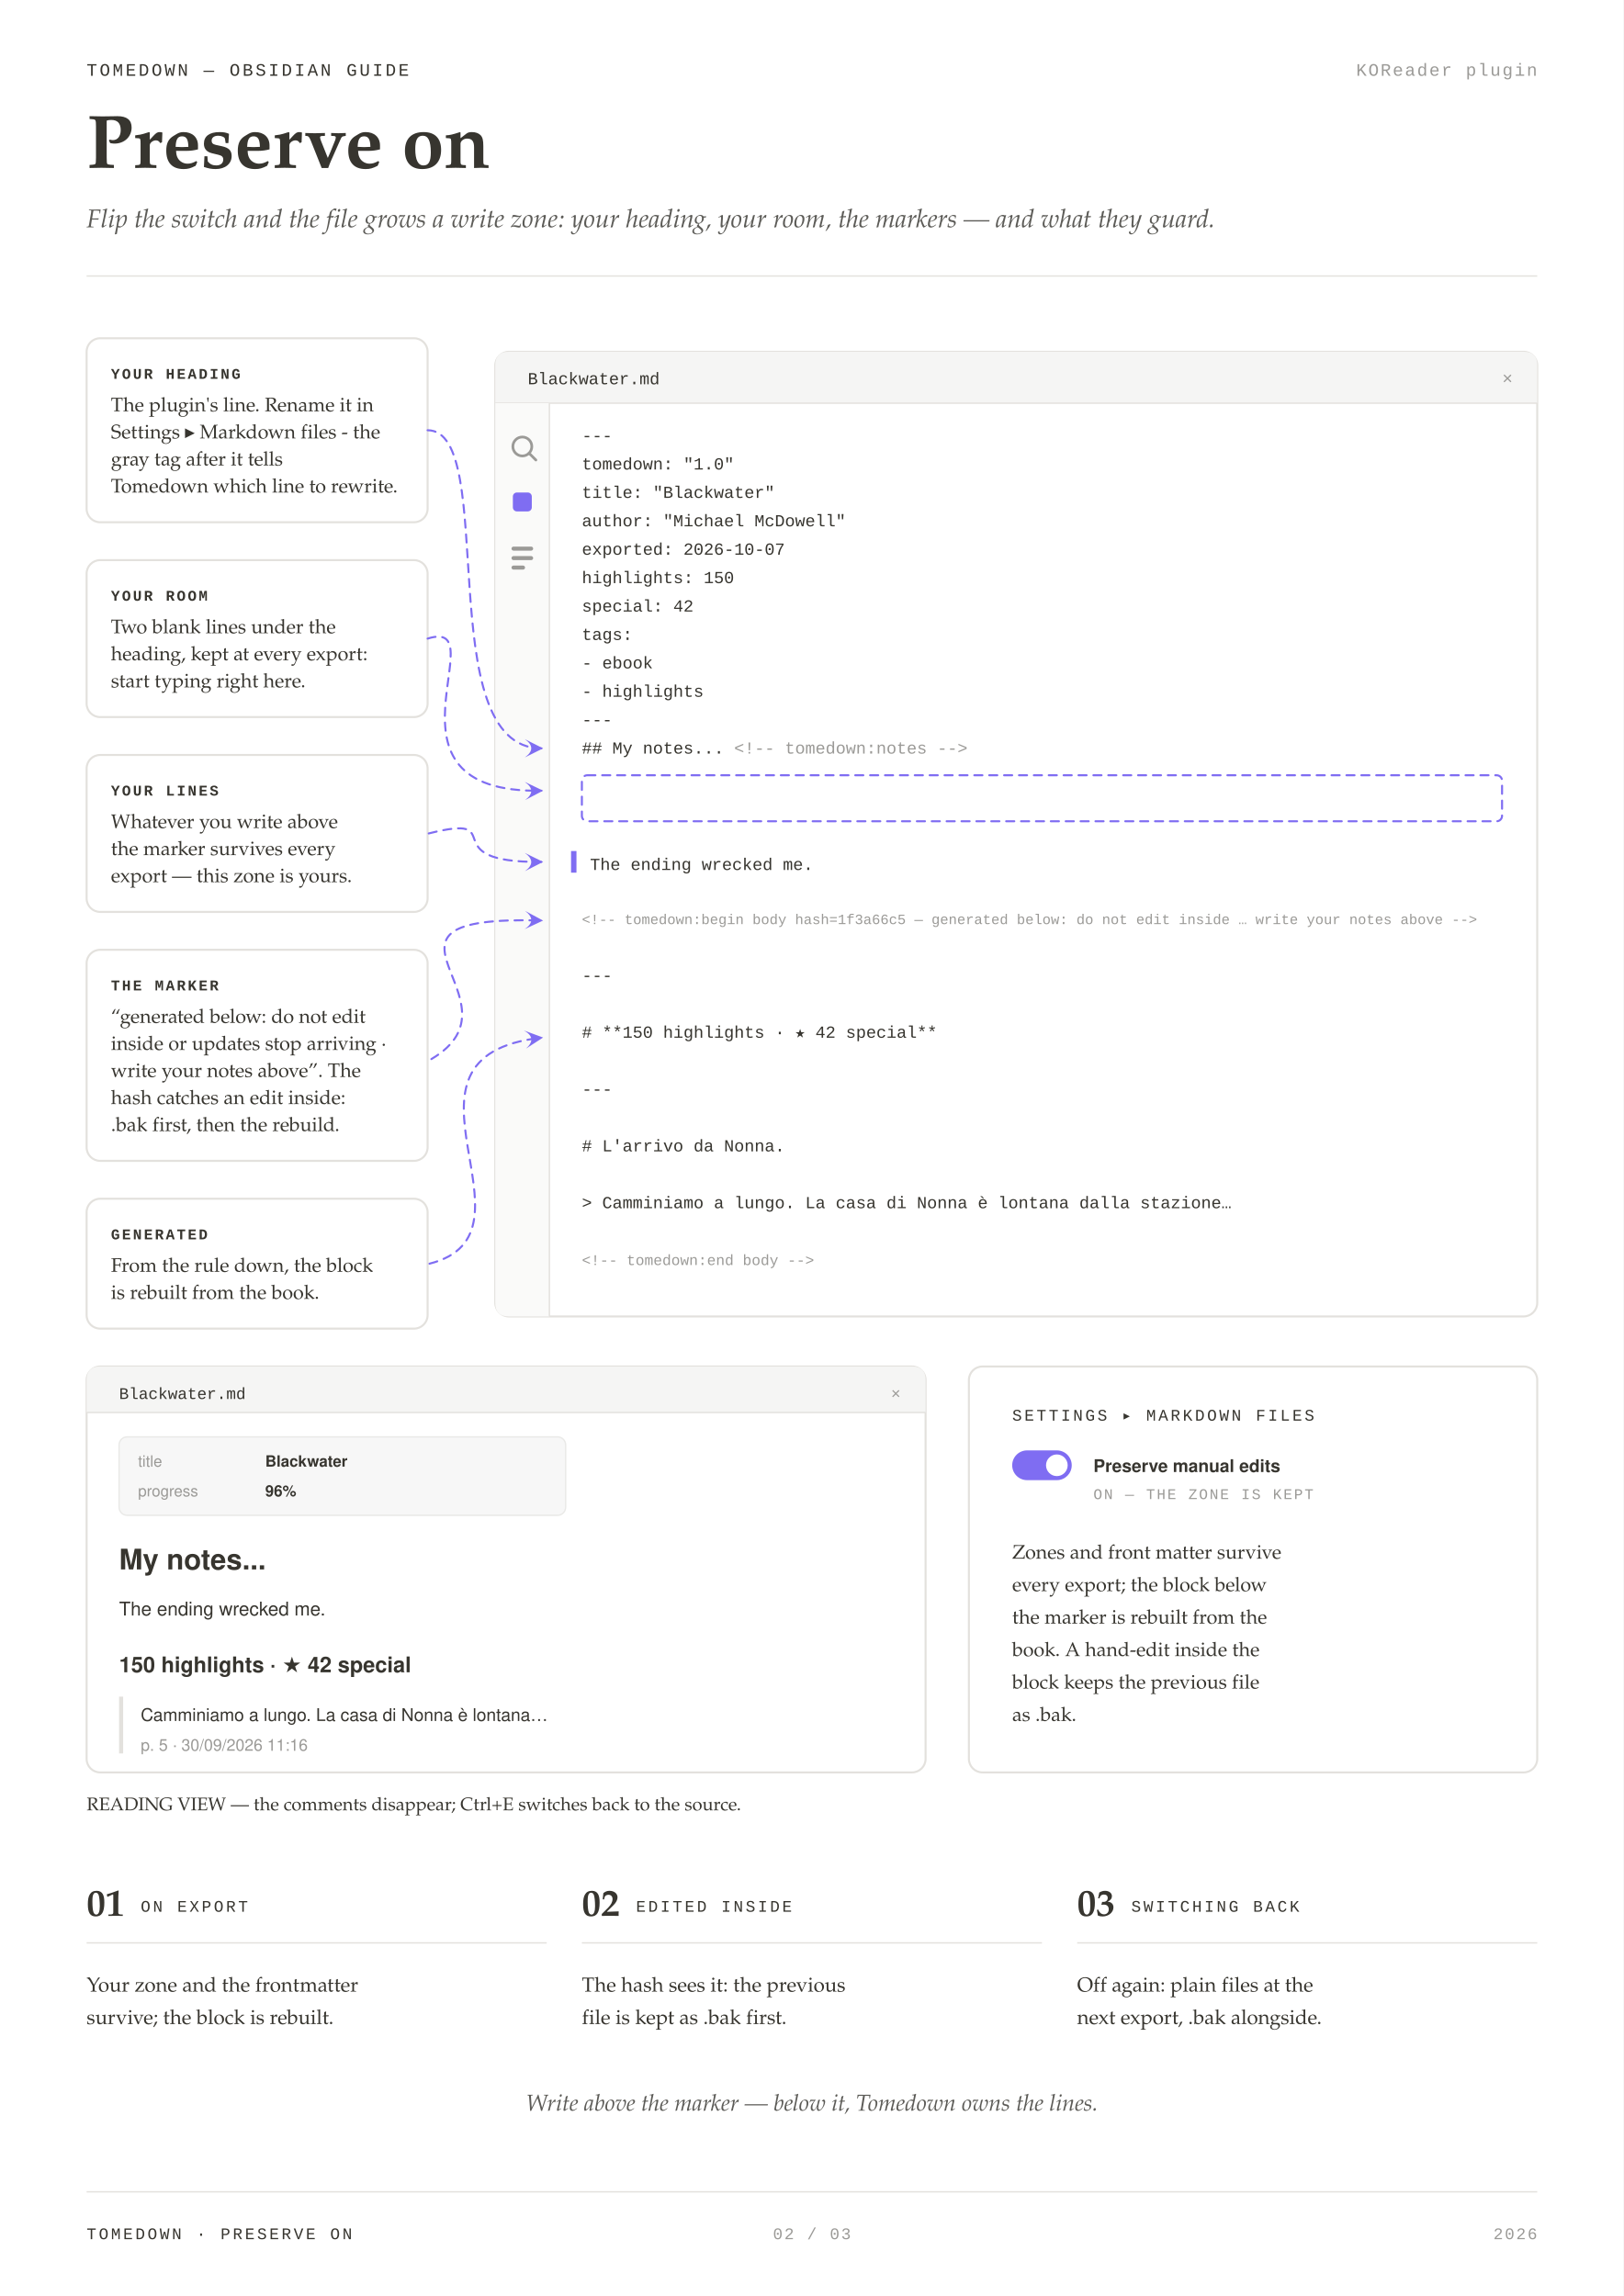
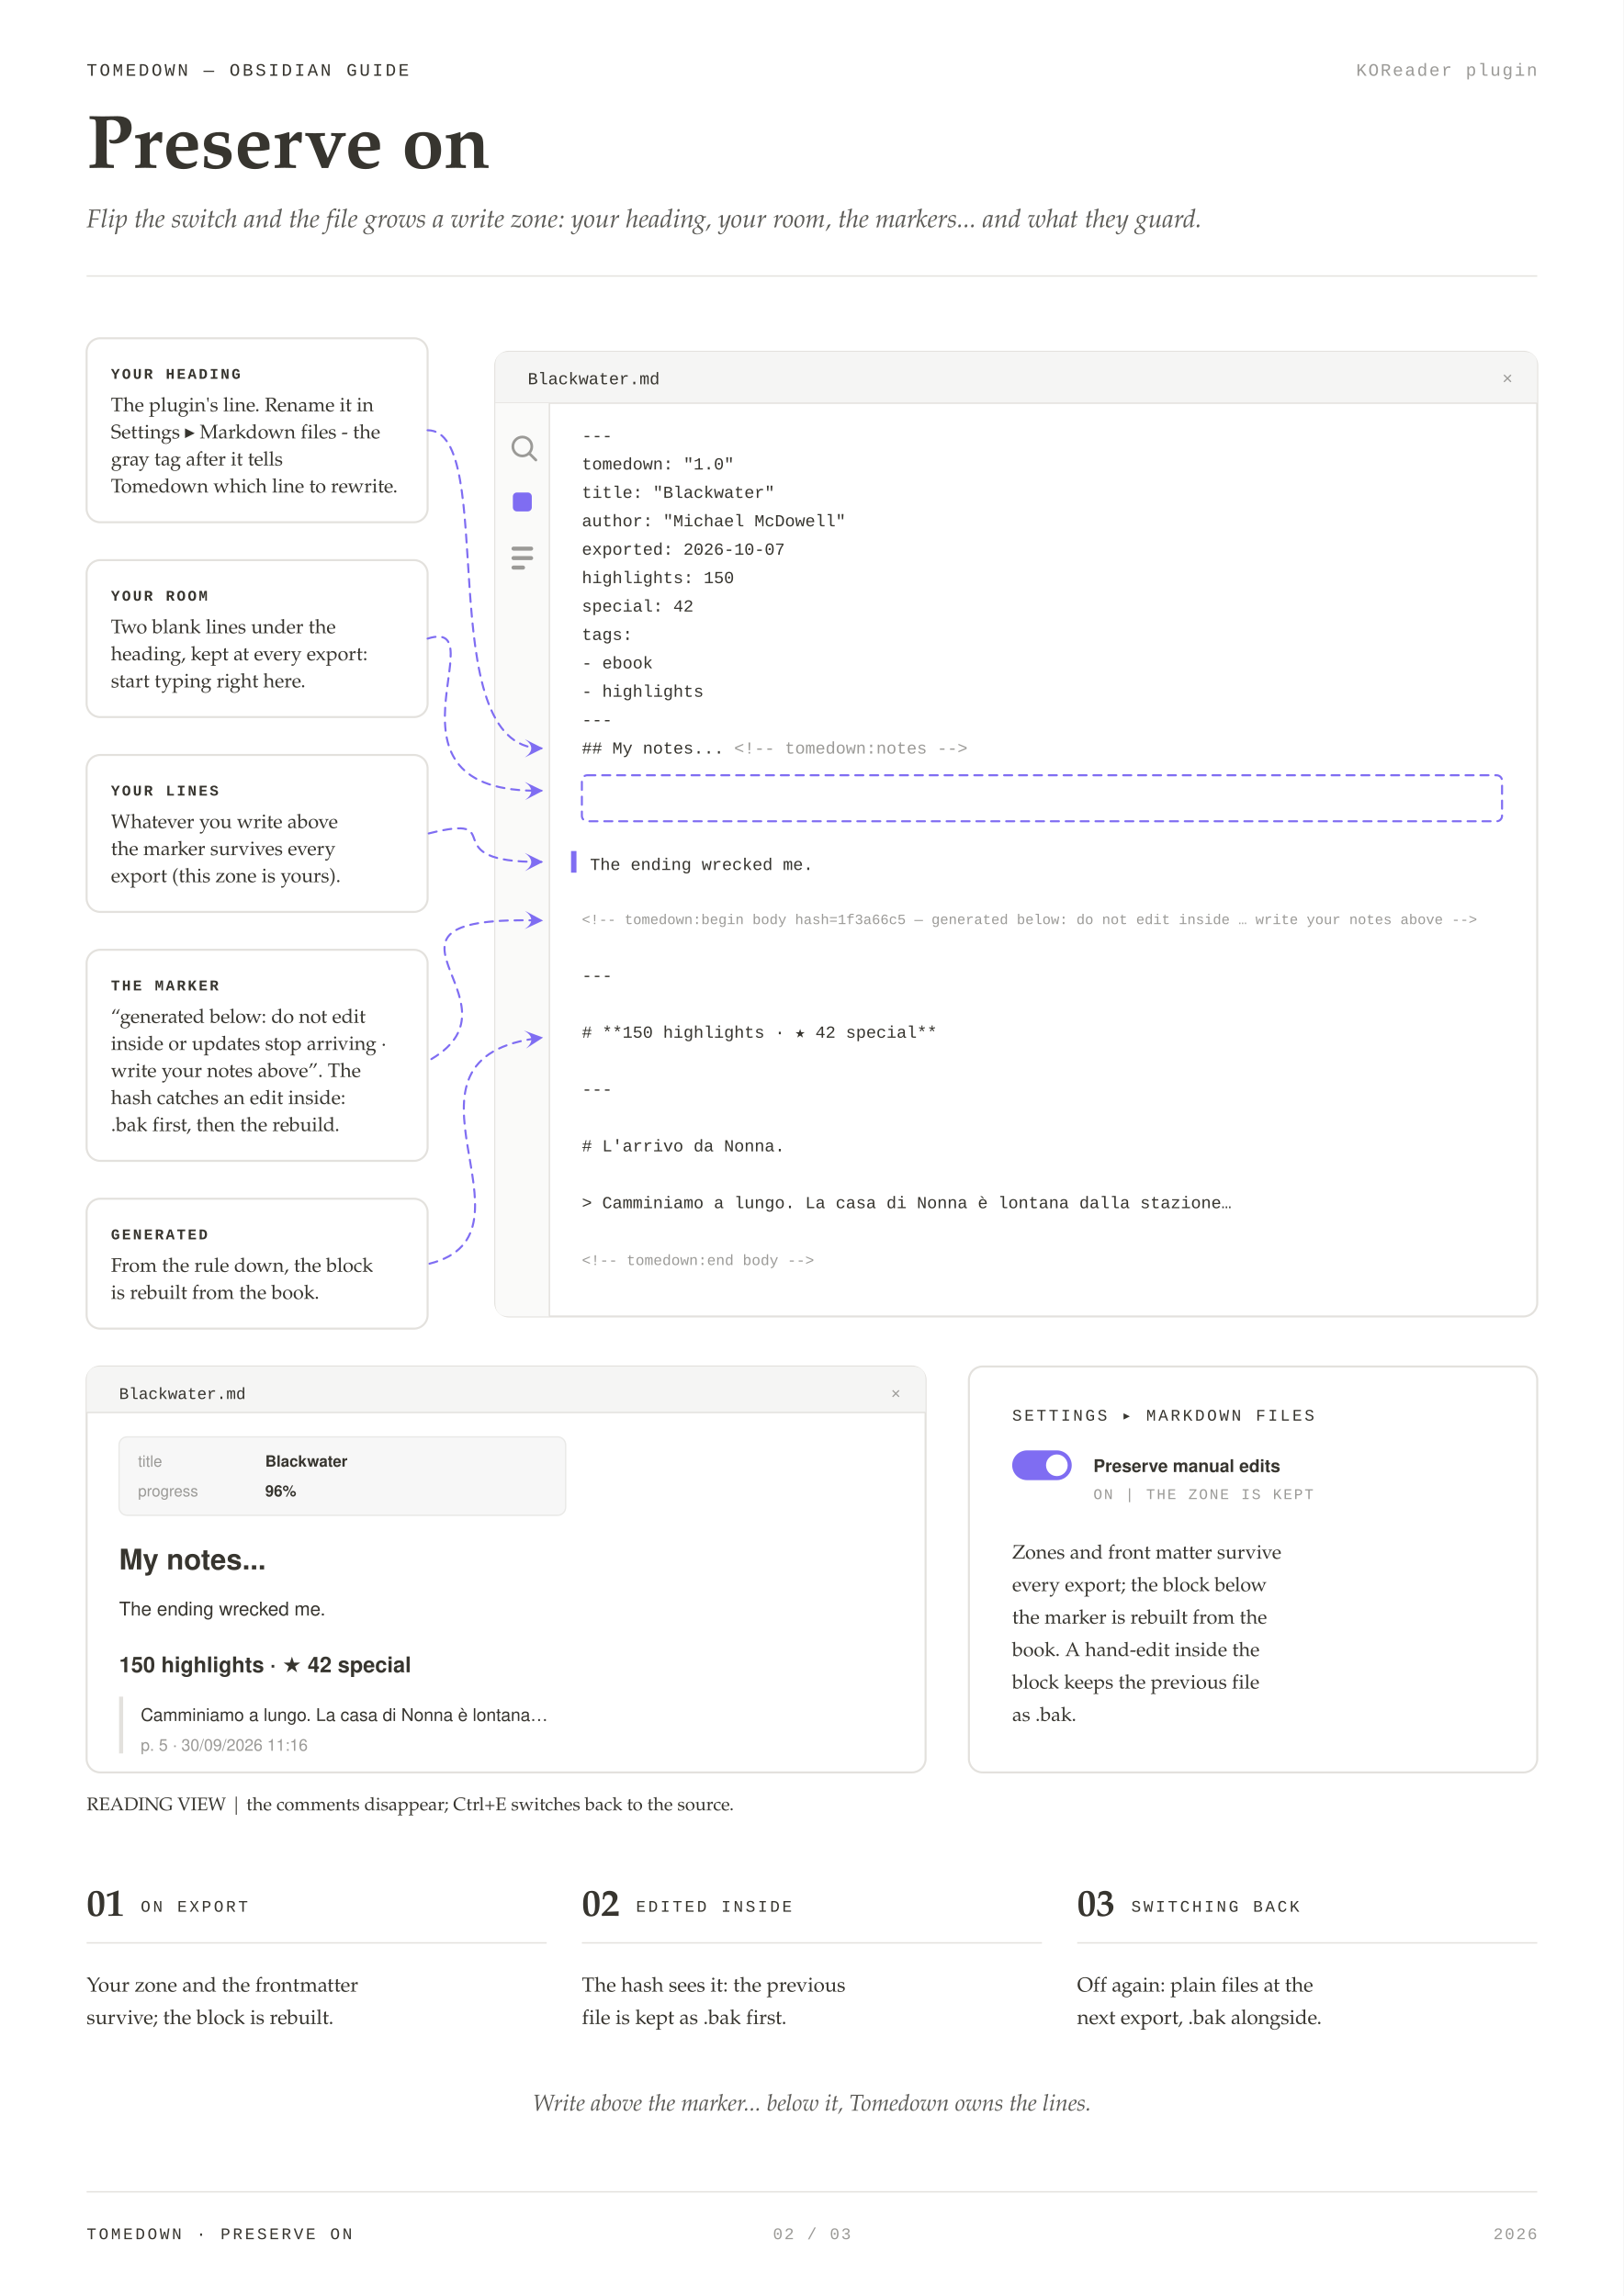
<svg xmlns="http://www.w3.org/2000/svg" width="1200" height="1697" aria-label="Tomedown Obsidian guide 02 — the book file with Preserve manual edits on: the tagged heading you can rename, two blank lines of room under it, your own lines above the begin marker, the marker and its hash, the generated block between the markers, the reading view where the comments disappear, and the settings toggle" role="img">
  <defs>
    <marker orient="auto-start-reverse" markerHeight="9" markerWidth="9" refY="5" refX="9" viewBox="0 0 10 10" id="ah">
      <path id="svg_1" fill="#7F6DF2" d="m0,0l10,5l-10,5q7,-5 0,-10z" />
    </marker>
  </defs>
  <g>
    <path id="svg_2" d="m-0.278,0l1200,0l0,1697l-1200,0l0,-1697z" opacity="undefined" fill="#FFFFFF" />
    <text id="svg_3" fill="#37352F" letter-spacing="1.8px" font-family="'SF Mono', Menlo, Consolas, 'JetBrains Mono', 'Liberation Mono', 'DejaVu Sans Mono', monospace" font-size="13" y="56" x="64" class="label">TOMEDOWN — OBSIDIAN GUIDE</text>
    <text id="svg_4" fill="#9B9A97" letter-spacing="1.2px" font-family="'SF Mono', Menlo, Consolas, 'JetBrains Mono', 'Liberation Mono', 'DejaVu Sans Mono', monospace" text-anchor="end" font-size="13" y="56" x="1136" class="labelm">KOReader plugin</text>
    <text id="svg_5" fill="#37352F" font-weight="700" font-family="Georgia, 'Iowan Old Style', 'Palatino Linotype', 'Book Antiqua', 'Times New Roman', 'Liberation Serif', 'DejaVu Serif', serif" font-size="56" y="124" x="64" class="display">Preserve on</text>
-     <text id="svg_6" fill="#5C5B57" font-style="italic" font-family="Georgia, 'Iowan Old Style', 'Palatino Linotype', 'Book Antiqua', 'Times New Roman', 'Liberation Serif', 'DejaVu Serif', serif" font-size="19" y="168" x="64" class="deck">Flip the switch and the file grows a write zone: your heading, your room, the markers — and what they guard.</text>
+     <text id="svg_6" fill="#5C5B57" font-style="italic" font-family="Georgia, 'Iowan Old Style', 'Palatino Linotype', 'Book Antiqua', 'Times New Roman', 'Liberation Serif', 'DejaVu Serif', serif" font-size="19" y="168" x="64" class="deck">Flip the switch and the file grows a write zone: your heading, your room, the markers... and what they guard.</text>
    <line id="svg_7" stroke="#E3E1DD" y2="204" x2="1136" y1="204" x1="64" class="rule" />
    <path id="svg_8" d="m366,270c0,-5.434 4.566,-10 10,-10l750,0c5.434,0 10,4.566 10,10l0,693c0,5.434 -4.566,10 -10,10l-750,0c-5.434,0 -10,-4.566 -10,-10l0,-693z" opacity="undefined" stroke-width="1.5" stroke="#E3E1DD" fill="#FFFFFF" />
    <path id="svg_9" fill="#F5F5F4" d="m366,270q0,-10 10,-10l750,0q10,0 10,10l0,28l-770,0l0,-28z" />
    <line id="svg_10" stroke="#E3E1DD" y2="298" x2="1136" y1="298" x1="366" class="hair" />
    <text id="svg_11" fill="#37352F" font-family="'SF Mono', Menlo, Consolas, 'JetBrains Mono', 'Liberation Mono', 'DejaVu Sans Mono', monospace" font-size="12.5" y="284" x="390" class="code">Blackwater.md</text>
    <text id="svg_12" fill="#9B9A97" font-family="'SF Mono', Menlo, Consolas, 'JetBrains Mono', 'Liberation Mono', 'DejaVu Sans Mono', monospace" text-anchor="middle" font-size="13" y="284" x="1114" class="comment">×</text>
    <path id="svg_13" fill="#FAFAF9" d="m406,298l-40,0l0,665q0,10 10,10l30,0l0,-675z" />
    <line id="svg_14" stroke="#E3E1DD" y2="973" x2="406" y1="298" x1="406" class="hair" />
    <circle id="svg_15" stroke-width="2" stroke="#9B9A97" fill="none" r="7" cy="330" cx="386" />
    <path id="svg_16" stroke-linecap="round" stroke-width="2" stroke="#9B9A97" d="m391,335l5,5" />
    <rect id="svg_17" fill="#7F6DF2" rx="3" height="14" width="14" y="364" x="379" />
    <rect id="svg_18" fill="#9B9A97" rx="1.5" height="3" width="16" y="404" x="378" />
    <rect id="svg_19" fill="#9B9A97" rx="1.5" height="3" width="16" y="411" x="378" />
    <rect id="svg_20" fill="#9B9A97" rx="1.5" height="3" width="10" y="418" x="378" />
    <text id="svg_21" fill="#37352F" font-family="'SF Mono', Menlo, Consolas, 'JetBrains Mono', 'Liberation Mono', 'DejaVu Sans Mono', monospace" font-size="12.5" y="326" x="430" class="code">---</text>
    <text id="svg_22" fill="#37352F" font-family="'SF Mono', Menlo, Consolas, 'JetBrains Mono', 'Liberation Mono', 'DejaVu Sans Mono', monospace" font-size="12.5" y="347" x="430" class="code">tomedown: "1.0"</text>
    <text id="svg_23" fill="#37352F" font-family="'SF Mono', Menlo, Consolas, 'JetBrains Mono', 'Liberation Mono', 'DejaVu Sans Mono', monospace" font-size="12.5" y="368" x="430" class="code">title: "Blackwater"</text>
    <text id="svg_24" fill="#37352F" font-family="'SF Mono', Menlo, Consolas, 'JetBrains Mono', 'Liberation Mono', 'DejaVu Sans Mono', monospace" font-size="12.5" y="389" x="430" class="code">author: "Michael McDowell"</text>
    <text id="svg_25" fill="#37352F" font-family="'SF Mono', Menlo, Consolas, 'JetBrains Mono', 'Liberation Mono', 'DejaVu Sans Mono', monospace" font-size="12.5" y="410" x="430" class="code">exported: 2026-10-07</text>
    <text id="svg_26" fill="#37352F" font-family="'SF Mono', Menlo, Consolas, 'JetBrains Mono', 'Liberation Mono', 'DejaVu Sans Mono', monospace" font-size="12.5" y="431" x="430" class="code">highlights: 150</text>
    <text id="svg_27" fill="#37352F" font-family="'SF Mono', Menlo, Consolas, 'JetBrains Mono', 'Liberation Mono', 'DejaVu Sans Mono', monospace" font-size="12.5" y="452" x="430" class="code">special: 42</text>
    <text id="svg_28" fill="#37352F" font-family="'SF Mono', Menlo, Consolas, 'JetBrains Mono', 'Liberation Mono', 'DejaVu Sans Mono', monospace" font-size="12.5" y="473" x="430" class="code">tags:</text>
    <text id="svg_29" fill="#37352F" font-family="'SF Mono', Menlo, Consolas, 'JetBrains Mono', 'Liberation Mono', 'DejaVu Sans Mono', monospace" font-size="12.5" y="494" x="430" class="code">- ebook</text>
    <text id="svg_30" fill="#37352F" font-family="'SF Mono', Menlo, Consolas, 'JetBrains Mono', 'Liberation Mono', 'DejaVu Sans Mono', monospace" font-size="12.5" y="515" x="430" class="code">- highlights</text>
    <text id="svg_31" fill="#37352F" font-family="'SF Mono', Menlo, Consolas, 'JetBrains Mono', 'Liberation Mono', 'DejaVu Sans Mono', monospace" font-size="12.5" y="536" x="430" class="code">---</text>
    <text id="svg_32" fill="#37352F" font-family="SF Mono, Menlo, Consolas, JetBrains Mono, Liberation Mono, DejaVu Sans Mono, monospace" font-size="12.5" y="557" x="430">## My notes...
   <tspan id="svg_33" fill="#9B9A97">&lt;!-- tomedown:notes --&gt;</tspan>
    </text>
    <rect id="svg_34" stroke-linecap="round" fill="none" stroke-dasharray="6 5" stroke-width="1.5" stroke="#7F6DF2" rx="4" height="34" width="680" y="573" x="430" class="dash" />
    <rect id="svg_35" fill="#7F6DF2" height="16" width="4" y="629" x="422" class="accent" />
    <text id="svg_36" fill="#37352F" font-family="'SF Mono', Menlo, Consolas, 'JetBrains Mono', 'Liberation Mono', 'DejaVu Sans Mono', monospace" font-size="12.5" y="643" x="436" class="code">The ending wrecked me.</text>
    <text id="svg_37" fill="#37352F" font-family="'SF Mono', Menlo, Consolas, 'JetBrains Mono', 'Liberation Mono', 'DejaVu Sans Mono', monospace" font-size="12.5" y="662" x="430" class="code" />
    <text id="svg_38" fill="#9B9A97" font-family="'SF Mono', Menlo, Consolas, 'JetBrains Mono', 'Liberation Mono', 'DejaVu Sans Mono', monospace" font-size="10.5" y="683" x="430" class="comment">&lt;!-- tomedown:begin body hash=1f3a66c5 — generated below: do not edit inside … write your notes above --&gt;</text>
    <text id="svg_39" fill="#37352F" font-family="'SF Mono', Menlo, Consolas, 'JetBrains Mono', 'Liberation Mono', 'DejaVu Sans Mono', monospace" font-size="12.5" y="704" x="430" class="code" />
    <text id="svg_40" fill="#37352F" font-family="'SF Mono', Menlo, Consolas, 'JetBrains Mono', 'Liberation Mono', 'DejaVu Sans Mono', monospace" font-size="12.5" y="725" x="430" class="code">---</text>
    <text id="svg_41" fill="#37352F" font-family="'SF Mono', Menlo, Consolas, 'JetBrains Mono', 'Liberation Mono', 'DejaVu Sans Mono', monospace" font-size="12.5" y="746" x="430" class="code" />
    <text id="svg_42" fill="#37352F" font-family="'SF Mono', Menlo, Consolas, 'JetBrains Mono', 'Liberation Mono', 'DejaVu Sans Mono', monospace" font-size="12.5" y="767" x="430" class="code"># **150 highlights · ★ 42 special**</text>
    <text id="svg_43" fill="#37352F" font-family="'SF Mono', Menlo, Consolas, 'JetBrains Mono', 'Liberation Mono', 'DejaVu Sans Mono', monospace" font-size="12.5" y="788" x="430" class="code" />
    <text id="svg_44" fill="#37352F" font-family="'SF Mono', Menlo, Consolas, 'JetBrains Mono', 'Liberation Mono', 'DejaVu Sans Mono', monospace" font-size="12.5" y="809" x="430" class="code">---</text>
    <text id="svg_45" fill="#37352F" font-family="'SF Mono', Menlo, Consolas, 'JetBrains Mono', 'Liberation Mono', 'DejaVu Sans Mono', monospace" font-size="12.5" y="830" x="430" class="code" />
    <text id="svg_46" fill="#37352F" font-family="'SF Mono', Menlo, Consolas, 'JetBrains Mono', 'Liberation Mono', 'DejaVu Sans Mono', monospace" font-size="12.5" y="851" x="430" class="code"># L'arrivo da Nonna.</text>
    <text id="svg_47" fill="#37352F" font-family="'SF Mono', Menlo, Consolas, 'JetBrains Mono', 'Liberation Mono', 'DejaVu Sans Mono', monospace" font-size="12.5" y="872" x="430" class="code" />
    <text id="svg_48" fill="#37352F" font-family="'SF Mono', Menlo, Consolas, 'JetBrains Mono', 'Liberation Mono', 'DejaVu Sans Mono', monospace" font-size="12.5" y="893" x="430" class="code">&gt; Camminiamo a lungo. La casa di Nonna è lontana dalla stazione…</text>
    <text id="svg_49" fill="#37352F" font-family="'SF Mono', Menlo, Consolas, 'JetBrains Mono', 'Liberation Mono', 'DejaVu Sans Mono', monospace" font-size="12.5" y="914" x="430" class="code" />
    <text id="svg_50" fill="#9B9A97" font-family="'SF Mono', Menlo, Consolas, 'JetBrains Mono', 'Liberation Mono', 'DejaVu Sans Mono', monospace" font-size="11" y="935" x="430" class="comment">&lt;!-- tomedown:end body --&gt;</text>
    <rect id="svg_51" stroke-width="1.5" stroke="#E3E1DD" fill="none" rx="10" height="136" width="252" y="250" x="64" class="note" />
    <text id="svg_52" fill="#37352F" letter-spacing="1.5px" font-weight="600" font-family="'SF Mono', Menlo, Consolas, 'JetBrains Mono', 'Liberation Mono', 'DejaVu Sans Mono', monospace" font-size="11" y="280" x="82" class="nhead">YOUR HEADING</text>
    <text id="svg_53" fill="#37352F" font-family="Georgia, 'Iowan Old Style', 'Palatino Linotype', 'Book Antiqua', 'Times New Roman', 'Liberation Serif', 'DejaVu Serif', serif" font-size="14.5" y="304" x="82" class="body">The plugin's line. Rename it in</text>
    <text id="svg_54" fill="#37352F" font-family="Georgia, 'Iowan Old Style', 'Palatino Linotype', 'Book Antiqua', 'Times New Roman', 'Liberation Serif', 'DejaVu Serif', serif" font-size="14.5" y="324" x="82" class="body">Settings ▸ Markdown files - the</text>
    <text id="svg_55" fill="#37352F" font-family="Georgia, 'Iowan Old Style', 'Palatino Linotype', 'Book Antiqua', 'Times New Roman', 'Liberation Serif', 'DejaVu Serif', serif" font-size="14.5" y="344" x="82" class="body">gray tag after it tells</text>
    <text id="svg_56" fill="#37352F" font-family="Georgia, 'Iowan Old Style', 'Palatino Linotype', 'Book Antiqua', 'Times New Roman', 'Liberation Serif', 'DejaVu Serif', serif" font-size="14.5" y="364" x="82" class="body">Tomedown which line to rewrite.</text>
    <path id="svg_57" stroke-linecap="round" fill="none" stroke-dasharray="6 5" stroke-width="1.5" stroke="#7F6DF2" d="m316,318c53,0 1.889,234.833 84,235.111" marker-end="url(#ah)" class="dash" />
    <rect id="svg_58" stroke-width="1.5" stroke="#E3E1DD" fill="none" rx="10" height="116" width="252" y="414" x="64" class="note" />
    <text id="svg_59" fill="#37352F" letter-spacing="1.5px" font-weight="600" font-family="'SF Mono', Menlo, Consolas, 'JetBrains Mono', 'Liberation Mono', 'DejaVu Sans Mono', monospace" font-size="11" y="444" x="82" class="nhead">YOUR ROOM</text>
    <text id="svg_60" fill="#37352F" font-family="Georgia, 'Iowan Old Style', 'Palatino Linotype', 'Book Antiqua', 'Times New Roman', 'Liberation Serif', 'DejaVu Serif', serif" font-size="14.5" y="468" x="82" class="body">Two blank lines under the</text>
    <text id="svg_61" fill="#37352F" font-family="Georgia, 'Iowan Old Style', 'Palatino Linotype', 'Book Antiqua', 'Times New Roman', 'Liberation Serif', 'DejaVu Serif', serif" font-size="14.5" y="488" x="82" class="body">heading, kept at every export:</text>
    <text id="svg_62" fill="#37352F" font-family="Georgia, 'Iowan Old Style', 'Palatino Linotype', 'Book Antiqua', 'Times New Roman', 'Liberation Serif', 'DejaVu Serif', serif" font-size="14.5" y="508" x="82" class="body">start typing right here.</text>
    <path stroke="#7F6DF2" id="svg_63" stroke-linecap="round" fill="none" stroke-dasharray="6 5" stroke-width="1.5" d="m316,472c52.655,-16.552 -45.985,114.762 84,112.406" marker-end="url(#ah)" class="dash" />
    <rect id="svg_64" stroke-width="1.5" stroke="#E3E1DD" fill="none" rx="10" height="116" width="252" y="558" x="64" class="note" />
    <text id="svg_65" fill="#37352F" letter-spacing="1.5px" font-weight="600" font-family="'SF Mono', Menlo, Consolas, 'JetBrains Mono', 'Liberation Mono', 'DejaVu Sans Mono', monospace" font-size="11" y="588" x="82" class="nhead">YOUR LINES</text>
    <text id="svg_66" fill="#37352F" font-family="Georgia, 'Iowan Old Style', 'Palatino Linotype', 'Book Antiqua', 'Times New Roman', 'Liberation Serif', 'DejaVu Serif', serif" font-size="14.5" y="612" x="82" class="body">Whatever you write above</text>
    <text id="svg_67" fill="#37352F" font-family="Georgia, 'Iowan Old Style', 'Palatino Linotype', 'Book Antiqua', 'Times New Roman', 'Liberation Serif', 'DejaVu Serif', serif" font-size="14.5" y="632" x="82" class="body">the marker survives every</text>
-     <text id="svg_68" fill="#37352F" font-family="Georgia, 'Iowan Old Style', 'Palatino Linotype', 'Book Antiqua', 'Times New Roman', 'Liberation Serif', 'DejaVu Serif', serif" font-size="14.5" y="652" x="82" class="body">export — this zone is yours.</text>
+     <text id="svg_68" fill="#37352F" font-family="Georgia, 'Iowan Old Style', 'Palatino Linotype', 'Book Antiqua', 'Times New Roman', 'Liberation Serif', 'DejaVu Serif', serif" font-size="14.5" y="652" x="82" class="body">export (this zone is yours).</text>
    <path id="svg_69" stroke-linecap="round" fill="none" stroke-dasharray="6 5" stroke-width="1.5" stroke="#7F6DF2" d="m316.833,616c61.966,-15.517 0.816,21.732 83.167,21.042" marker-end="url(#ah)" class="dash" />
    <rect id="svg_70" stroke-width="1.5" stroke="#E3E1DD" fill="none" rx="10" height="156" width="252" y="702" x="64" class="note" />
    <text id="svg_71" fill="#37352F" letter-spacing="1.5px" font-weight="600" font-family="'SF Mono', Menlo, Consolas, 'JetBrains Mono', 'Liberation Mono', 'DejaVu Sans Mono', monospace" font-size="11" y="732" x="82" class="nhead">THE MARKER</text>
    <text id="svg_72" fill="#37352F" font-family="Georgia, 'Iowan Old Style', 'Palatino Linotype', 'Book Antiqua', 'Times New Roman', 'Liberation Serif', 'DejaVu Serif', serif" font-size="14.5" y="756" x="82" class="body">“generated below: do not edit</text>
    <text id="svg_73" fill="#37352F" font-family="Georgia, 'Iowan Old Style', 'Palatino Linotype', 'Book Antiqua', 'Times New Roman', 'Liberation Serif', 'DejaVu Serif', serif" font-size="14.5" y="776" x="82" class="body">inside or updates stop arriving ·</text>
    <text id="svg_74" fill="#37352F" font-family="Georgia, 'Iowan Old Style', 'Palatino Linotype', 'Book Antiqua', 'Times New Roman', 'Liberation Serif', 'DejaVu Serif', serif" font-size="14.5" y="796" x="82" class="body">write your notes above”. The</text>
    <text id="svg_75" fill="#37352F" font-family="Georgia, 'Iowan Old Style', 'Palatino Linotype', 'Book Antiqua', 'Times New Roman', 'Liberation Serif', 'DejaVu Serif', serif" font-size="14.5" y="816" x="82" class="body">hash catches an edit inside:</text>
    <text id="svg_76" fill="#37352F" font-family="Georgia, 'Iowan Old Style', 'Palatino Linotype', 'Book Antiqua', 'Times New Roman', 'Liberation Serif', 'DejaVu Serif', serif" font-size="14.5" y="836" x="82" class="body">.bak first, then the rebuild.</text>
    <path id="svg_77" stroke-linecap="round" fill="none" stroke-dasharray="6 5" stroke-width="1.5" stroke="#7F6DF2" d="m318.778,782.778c73,-43.103 -66.732,-106.559 81.222,-102.421" marker-end="url(#ah)" class="dash" />
    <rect id="svg_78" stroke-width="1.5" stroke="#E3E1DD" fill="none" rx="10" height="96" width="252" y="886" x="64" class="note" />
    <text id="svg_79" fill="#37352F" letter-spacing="1.5px" font-weight="600" font-family="'SF Mono', Menlo, Consolas, 'JetBrains Mono', 'Liberation Mono', 'DejaVu Sans Mono', monospace" font-size="11" y="916" x="82" class="nhead">GENERATED</text>
    <text id="svg_80" fill="#37352F" font-family="Georgia, 'Iowan Old Style', 'Palatino Linotype', 'Book Antiqua', 'Times New Roman', 'Liberation Serif', 'DejaVu Serif', serif" font-size="14.5" y="940" x="82" class="body">From the rule down, the block</text>
    <text id="svg_81" fill="#37352F" font-family="Georgia, 'Iowan Old Style', 'Palatino Linotype', 'Book Antiqua', 'Times New Roman', 'Liberation Serif', 'DejaVu Serif', serif" font-size="14.5" y="960" x="82" class="body">is rebuilt from the book.</text>
    <path stroke="#7F6DF2" id="svg_82" stroke-linecap="round" fill="none" stroke-dasharray="6 5" stroke-width="1.5" d="m317.389,934c89.191,-22.5 -41.666,-153.111 82.611,-167" marker-end="url(#ah)" class="dash" />
    <rect id="svg_83" stroke-width="1.5" stroke="#E3E1DD" fill="#FFFFFF" rx="10" height="300" width="620" y="1010" x="64" />
    <path id="svg_84" fill="#F5F5F4" d="m64,1020q0,-10 10,-10l600,0q10,0 10,10l0,24l-620,0l0,-24z" />
    <line id="svg_85" stroke="#E3E1DD" y2="1044" x2="684" y1="1044" x1="64" class="hair" />
    <text id="svg_86" fill="#37352F" font-family="'SF Mono', Menlo, Consolas, 'JetBrains Mono', 'Liberation Mono', 'DejaVu Sans Mono', monospace" font-size="12" y="1034" x="88" class="code">Blackwater.md</text>
    <text id="svg_87" fill="#9B9A97" font-family="'SF Mono', Menlo, Consolas, 'JetBrains Mono', 'Liberation Mono', 'DejaVu Sans Mono', monospace" text-anchor="middle" font-size="12" y="1034" x="662" class="comment">×</text>
    <rect id="svg_88" stroke="#E9E9E7" fill="#F7F7F7" rx="6" height="58" width="330" y="1062" x="88" />
    <text id="svg_89" fill="#9B9A97" font-family="'Helvetica Neue', Helvetica, Arial, 'Liberation Sans', 'DejaVu Sans', sans-serif" font-size="11.5" y="1084" x="102" class="uim">title</text>
    <text id="svg_90" fill="#37352F" font-family="'Helvetica Neue', Helvetica, Arial, 'Liberation Sans', 'DejaVu Sans', sans-serif" font-weight="700" font-size="11.5" y="1084" x="196" class="ui">Blackwater</text>
    <text id="svg_91" fill="#9B9A97" font-family="'Helvetica Neue', Helvetica, Arial, 'Liberation Sans', 'DejaVu Sans', sans-serif" font-size="11.5" y="1106" x="102" class="uim">progress</text>
    <text id="svg_92" fill="#37352F" font-family="'Helvetica Neue', Helvetica, Arial, 'Liberation Sans', 'DejaVu Sans', sans-serif" font-weight="700" font-size="11.5" y="1106" x="196" class="ui">96%</text>
    <text id="svg_93" fill="#37352F" font-family="'Helvetica Neue', Helvetica, Arial, 'Liberation Sans', 'DejaVu Sans', sans-serif" font-weight="700" font-size="21" y="1160" x="88" class="ui">My notes...</text>
    <text id="svg_94" fill="#37352F" font-family="'Helvetica Neue', Helvetica, Arial, 'Liberation Sans', 'DejaVu Sans', sans-serif" font-size="14" y="1194" x="88" class="ui">The ending wrecked me.</text>
    <text id="svg_95" fill="#37352F" font-family="'Helvetica Neue', Helvetica, Arial, 'Liberation Sans', 'DejaVu Sans', sans-serif" font-weight="700" font-size="16" y="1236" x="88" class="ui">150 highlights · ★ 42 special</text>
    <rect id="svg_96" fill="#E3E1DD" height="42" width="3" y="1254" x="88" />
    <text id="svg_97" fill="#37352F" font-family="'Helvetica Neue', Helvetica, Arial, 'Liberation Sans', 'DejaVu Sans', sans-serif" font-size="13" y="1272" x="104" class="ui">Camminiamo a lungo. La casa di Nonna è lontana…</text>
    <text id="svg_98" fill="#9B9A97" font-family="'Helvetica Neue', Helvetica, Arial, 'Liberation Sans', 'DejaVu Sans', sans-serif" font-size="12" y="1294" x="104" class="uim">p. 5 · 30/09/2026 11:16</text>
-     <text id="svg_99" font-family="Georgia, 'Iowan Old Style', 'Palatino Linotype', 'Book Antiqua', 'Times New Roman', 'Liberation Serif', 'DejaVu Serif', serif" fill="#37352F" font-size="13.5" y="1338" x="64" class="body">READING VIEW — the comments disappear; Ctrl+E switches back to the source.</text>
+     <text id="svg_99" font-family="Georgia, 'Iowan Old Style', 'Palatino Linotype', 'Book Antiqua', 'Times New Roman', 'Liberation Serif', 'DejaVu Serif', serif" fill="#37352F" font-size="13.5" y="1338" x="64" class="body">READING VIEW | the comments disappear; Ctrl+E switches back to the source.</text>
    <rect id="svg_100" stroke-width="1.5" stroke="#E3E1DD" fill="#FFFFFF" rx="10" height="300" width="420" y="1010" x="716" class="card" />
    <text id="svg_101" fill="#37352F" letter-spacing="1.8px" font-family="'SF Mono', Menlo, Consolas, 'JetBrains Mono', 'Liberation Mono', 'DejaVu Sans Mono', monospace" font-size="12" y="1050" x="748" class="label">SETTINGS ▸ MARKDOWN FILES</text>
    <rect id="svg_102" fill="#7F6DF2" rx="11" height="22" width="44" y="1072" x="748" />
    <circle id="svg_103" fill="#FFFFFF" r="8" cy="1083" cx="781" />
    <text id="svg_104" fill="#37352F" font-weight="700" font-family="'Helvetica Neue', Helvetica, Arial, 'Liberation Sans', 'DejaVu Sans', sans-serif" font-size="13" y="1088" x="808" class="menu">Preserve manual edits</text>
-     <text id="svg_105" fill="#9B9A97" letter-spacing="1.2px" font-family="'SF Mono', Menlo, Consolas, 'JetBrains Mono', 'Liberation Mono', 'DejaVu Sans Mono', monospace" font-size="11" y="1108" x="808" class="labelm">ON — THE ZONE IS KEPT</text>
+     <text id="svg_105" fill="#9B9A97" letter-spacing="1.2px" font-family="'SF Mono', Menlo, Consolas, 'JetBrains Mono', 'Liberation Mono', 'DejaVu Sans Mono', monospace" font-size="11" y="1108" x="808" class="labelm">ON | THE ZONE IS KEPT</text>
    <text id="svg_106" fill="#37352F" font-family="Georgia, 'Iowan Old Style', 'Palatino Linotype', 'Book Antiqua', 'Times New Roman', 'Liberation Serif', 'DejaVu Serif', serif" font-size="14.5" y="1152" x="748" class="body">Zones and front matter survive</text>
    <text id="svg_107" fill="#37352F" font-family="Georgia, 'Iowan Old Style', 'Palatino Linotype', 'Book Antiqua', 'Times New Roman', 'Liberation Serif', 'DejaVu Serif', serif" font-size="14.5" y="1176" x="748" class="body">every export; the block below</text>
    <text id="svg_108" fill="#37352F" font-family="Georgia, 'Iowan Old Style', 'Palatino Linotype', 'Book Antiqua', 'Times New Roman', 'Liberation Serif', 'DejaVu Serif', serif" font-size="14.5" y="1200" x="748" class="body">the marker is rebuilt from the</text>
    <text id="svg_109" fill="#37352F" font-family="Georgia, 'Iowan Old Style', 'Palatino Linotype', 'Book Antiqua', 'Times New Roman', 'Liberation Serif', 'DejaVu Serif', serif" font-size="14.5" y="1224" x="748" class="body">book. A hand-edit inside the</text>
    <text id="svg_110" fill="#37352F" font-family="Georgia, 'Iowan Old Style', 'Palatino Linotype', 'Book Antiqua', 'Times New Roman', 'Liberation Serif', 'DejaVu Serif', serif" font-size="14.5" y="1248" x="748" class="body">block keeps the previous file</text>
    <text id="svg_111" fill="#37352F" font-family="Georgia, 'Iowan Old Style', 'Palatino Linotype', 'Book Antiqua', 'Times New Roman', 'Liberation Serif', 'DejaVu Serif', serif" font-size="14.5" y="1272" x="748" class="body">as .bak.</text>
    <text id="svg_112" fill="#37352F" font-weight="700" font-family="Georgia, 'Iowan Old Style', 'Palatino Linotype', 'Book Antiqua', 'Times New Roman', 'Liberation Serif', 'DejaVu Serif', serif" font-size="28" y="1416" x="64" class="display">01</text>
    <text id="svg_113" fill="#37352F" letter-spacing="1.8px" font-family="'SF Mono', Menlo, Consolas, 'JetBrains Mono', 'Liberation Mono', 'DejaVu Sans Mono', monospace" font-size="12" y="1413" x="104" class="label">ON EXPORT</text>
    <line id="svg_114" stroke="#E3E1DD" y2="1436" x2="404" y1="1436" x1="64" class="hair" />
    <text id="svg_115" fill="#37352F" font-family="Georgia, 'Iowan Old Style', 'Palatino Linotype', 'Book Antiqua', 'Times New Roman', 'Liberation Serif', 'DejaVu Serif', serif" font-size="15" y="1472" x="64" class="body">Your zone and the frontmatter</text>
    <text id="svg_116" fill="#37352F" font-family="Georgia, 'Iowan Old Style', 'Palatino Linotype', 'Book Antiqua', 'Times New Roman', 'Liberation Serif', 'DejaVu Serif', serif" font-size="15" y="1496" x="64" class="body">survive; the block is rebuilt.</text>
    <text id="svg_117" fill="#37352F" font-weight="700" font-family="Georgia, 'Iowan Old Style', 'Palatino Linotype', 'Book Antiqua', 'Times New Roman', 'Liberation Serif', 'DejaVu Serif', serif" font-size="28" y="1416" x="430" class="display">02</text>
    <text id="svg_118" fill="#37352F" letter-spacing="1.8px" font-family="'SF Mono', Menlo, Consolas, 'JetBrains Mono', 'Liberation Mono', 'DejaVu Sans Mono', monospace" font-size="12" y="1413" x="470" class="label">EDITED INSIDE</text>
    <line id="svg_119" stroke="#E3E1DD" y2="1436" x2="770" y1="1436" x1="430" class="hair" />
    <text id="svg_120" fill="#37352F" font-family="Georgia, 'Iowan Old Style', 'Palatino Linotype', 'Book Antiqua', 'Times New Roman', 'Liberation Serif', 'DejaVu Serif', serif" font-size="15" y="1472" x="430" class="body">The hash sees it: the previous</text>
    <text id="svg_121" fill="#37352F" font-family="Georgia, 'Iowan Old Style', 'Palatino Linotype', 'Book Antiqua', 'Times New Roman', 'Liberation Serif', 'DejaVu Serif', serif" font-size="15" y="1496" x="430" class="body">file is kept as .bak first.</text>
    <text id="svg_122" fill="#37352F" font-weight="700" font-family="Georgia, 'Iowan Old Style', 'Palatino Linotype', 'Book Antiqua', 'Times New Roman', 'Liberation Serif', 'DejaVu Serif', serif" font-size="28" y="1416" x="796" class="display">03</text>
    <text id="svg_123" fill="#37352F" letter-spacing="1.8px" font-family="'SF Mono', Menlo, Consolas, 'JetBrains Mono', 'Liberation Mono', 'DejaVu Sans Mono', monospace" font-size="12" y="1413" x="836" class="label">SWITCHING BACK</text>
    <line id="svg_124" stroke="#E3E1DD" y2="1436" x2="1136" y1="1436" x1="796" class="hair" />
    <text id="svg_125" fill="#37352F" font-family="Georgia, 'Iowan Old Style', 'Palatino Linotype', 'Book Antiqua', 'Times New Roman', 'Liberation Serif', 'DejaVu Serif', serif" font-size="15" y="1472" x="796" class="body">Off again: plain files at the</text>
    <text id="svg_126" fill="#37352F" font-family="Georgia, 'Iowan Old Style', 'Palatino Linotype', 'Book Antiqua', 'Times New Roman', 'Liberation Serif', 'DejaVu Serif', serif" font-size="15" y="1496" x="796" class="body">next export, .bak alongside.</text>
-     <text id="svg_127" fill="#5C5B57" font-style="italic" font-family="Georgia, 'Iowan Old Style', 'Palatino Linotype', 'Book Antiqua', 'Times New Roman', 'Liberation Serif', 'DejaVu Serif', serif" text-anchor="middle" font-size="17" y="1560" x="600" class="deck">Write above the marker — below it, Tomedown owns the lines.</text>
+     <text id="svg_127" fill="#5C5B57" font-style="italic" font-family="Georgia, 'Iowan Old Style', 'Palatino Linotype', 'Book Antiqua', 'Times New Roman', 'Liberation Serif', 'DejaVu Serif', serif" text-anchor="middle" font-size="17" y="1560" x="600" class="deck">Write above the marker... below it, Tomedown owns the lines.</text>
    <line id="svg_128" stroke="#E3E1DD" y2="1620" x2="1136" y1="1620" x1="64" class="rule" />
    <text id="svg_129" fill="#37352F" letter-spacing="1.8px" font-family="'SF Mono', Menlo, Consolas, 'JetBrains Mono', 'Liberation Mono', 'DejaVu Sans Mono', monospace" font-size="12" y="1655" x="64" class="label">TOMEDOWN · PRESERVE ON</text>
    <text id="svg_130" fill="#9B9A97" letter-spacing="1.2px" font-family="'SF Mono', Menlo, Consolas, 'JetBrains Mono', 'Liberation Mono', 'DejaVu Sans Mono', monospace" text-anchor="middle" font-size="12" y="1655" x="600" class="labelm">02 / 03</text>
    <text id="svg_131" fill="#9B9A97" letter-spacing="1.2px" font-family="'SF Mono', Menlo, Consolas, 'JetBrains Mono', 'Liberation Mono', 'DejaVu Sans Mono', monospace" text-anchor="end" font-size="12" y="1655" x="1136" class="labelm">2026</text>
  </g>
</svg>
